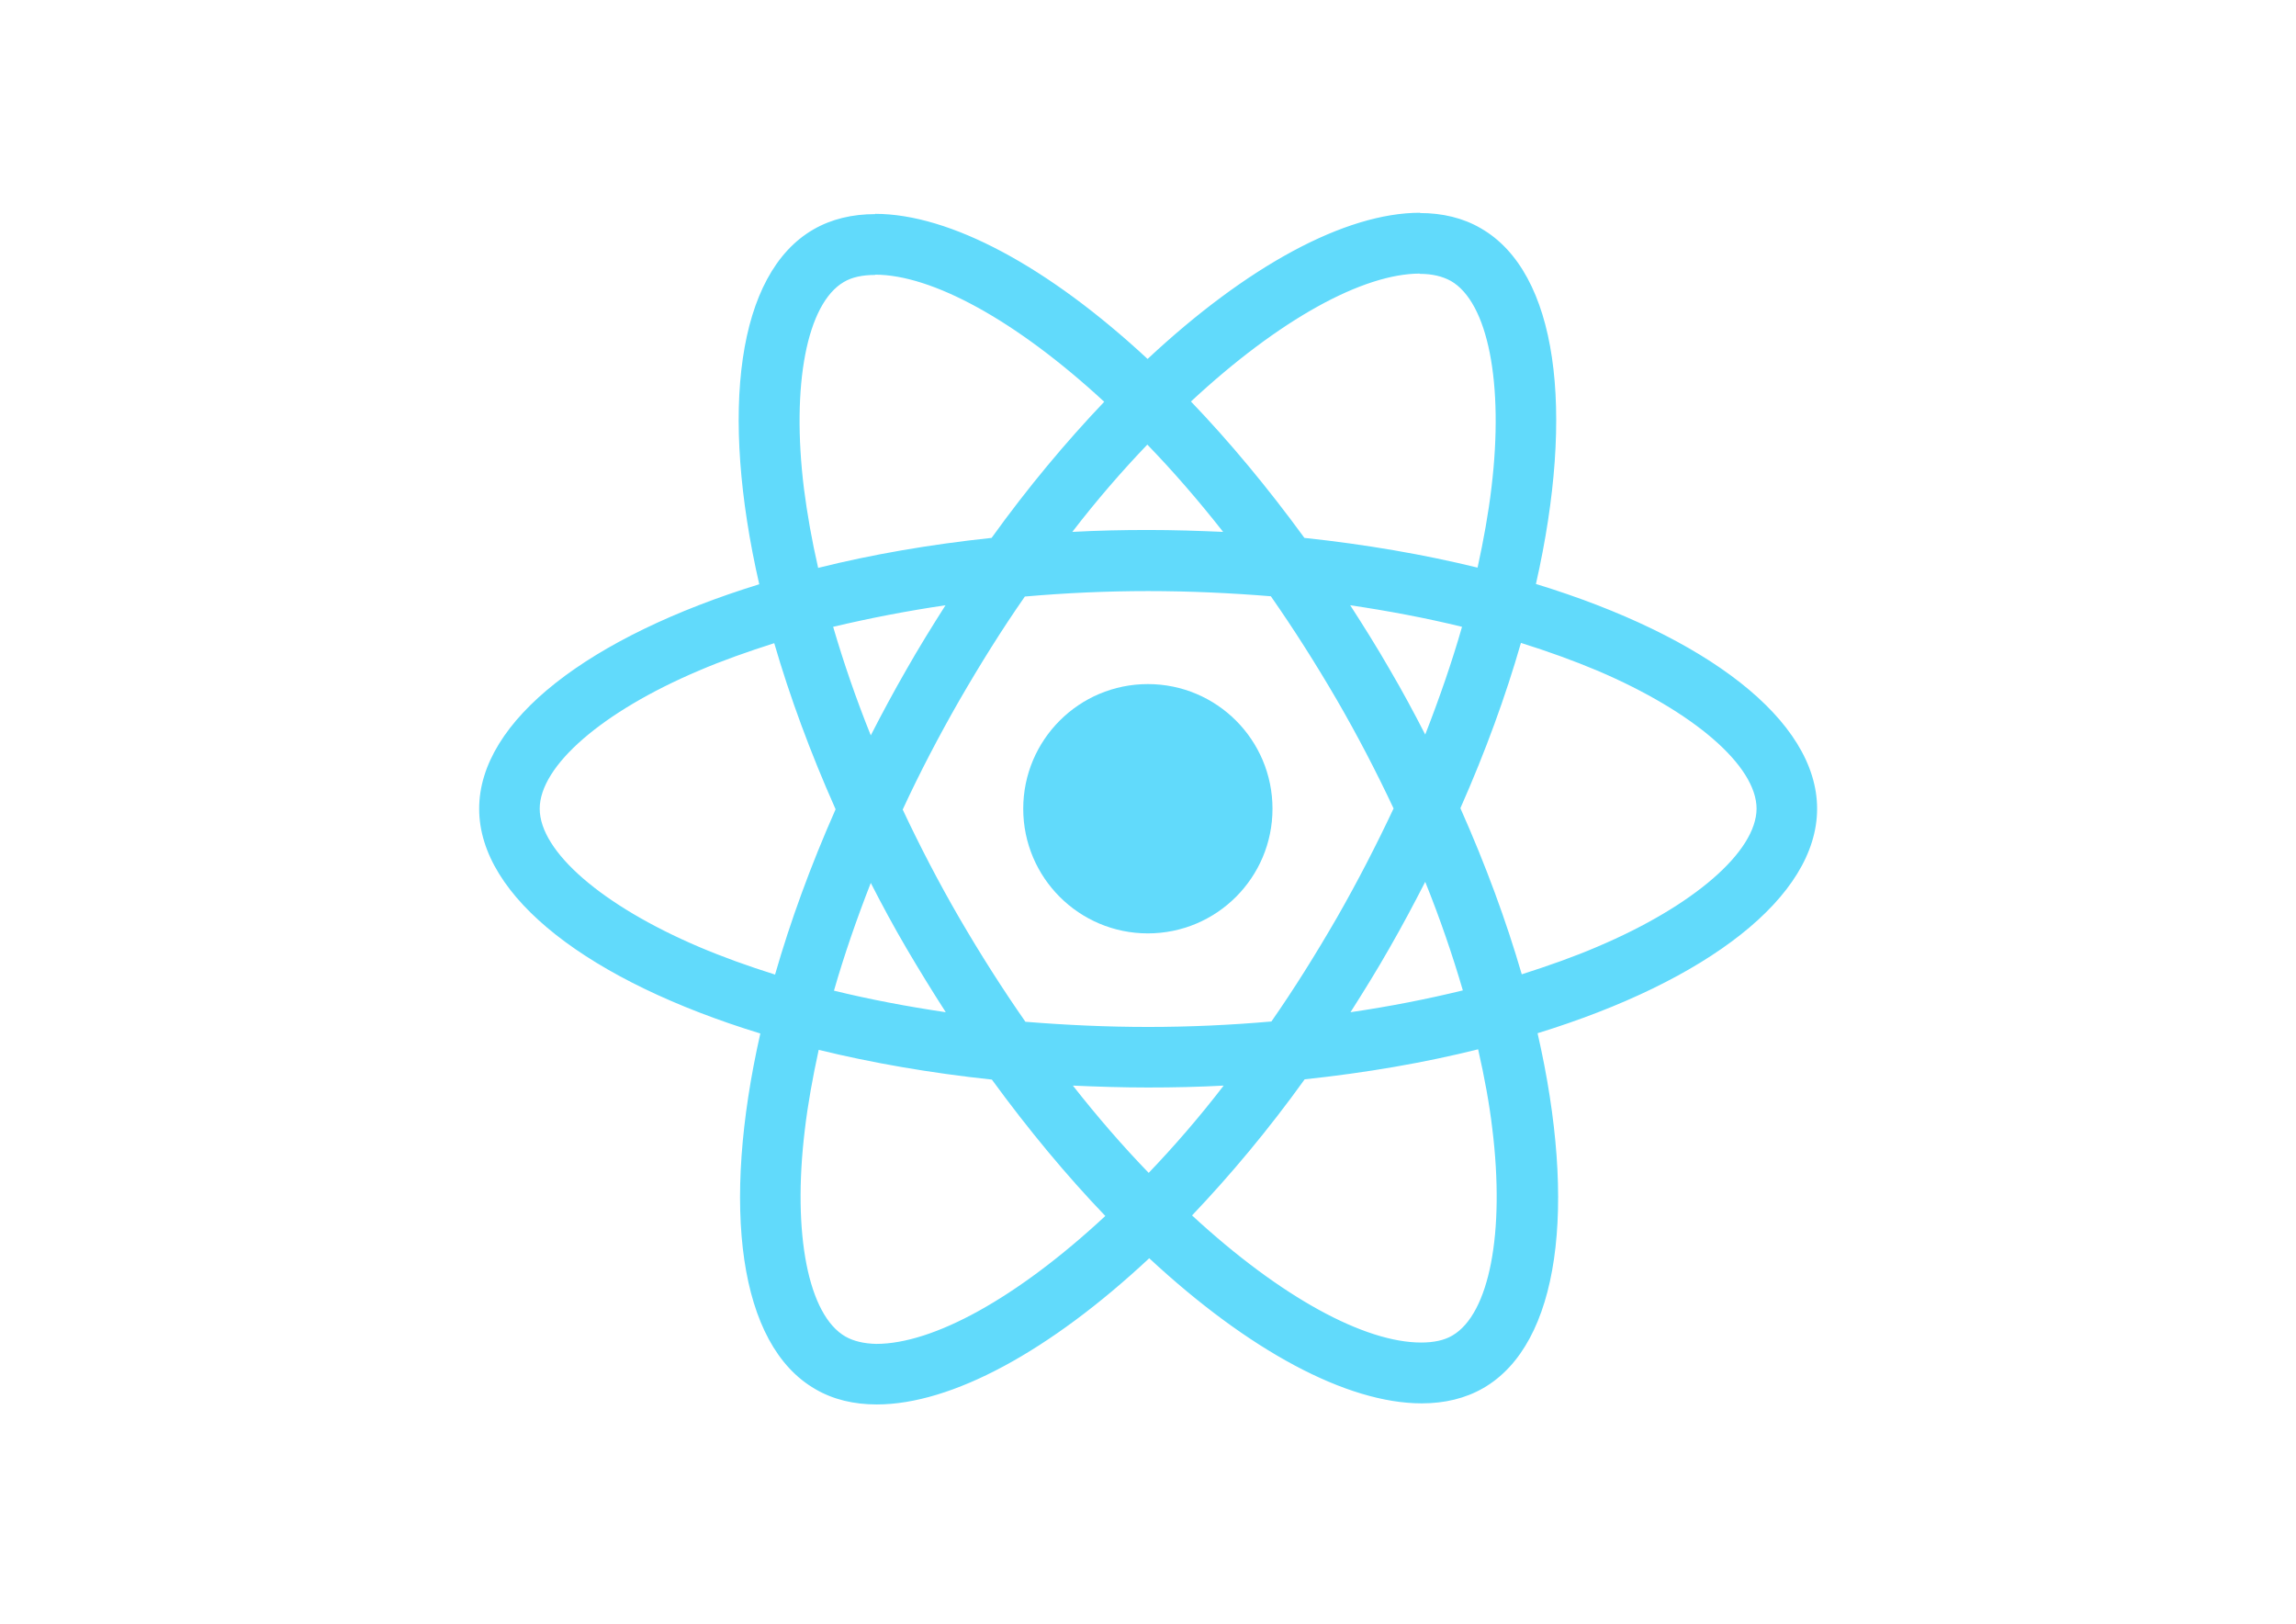
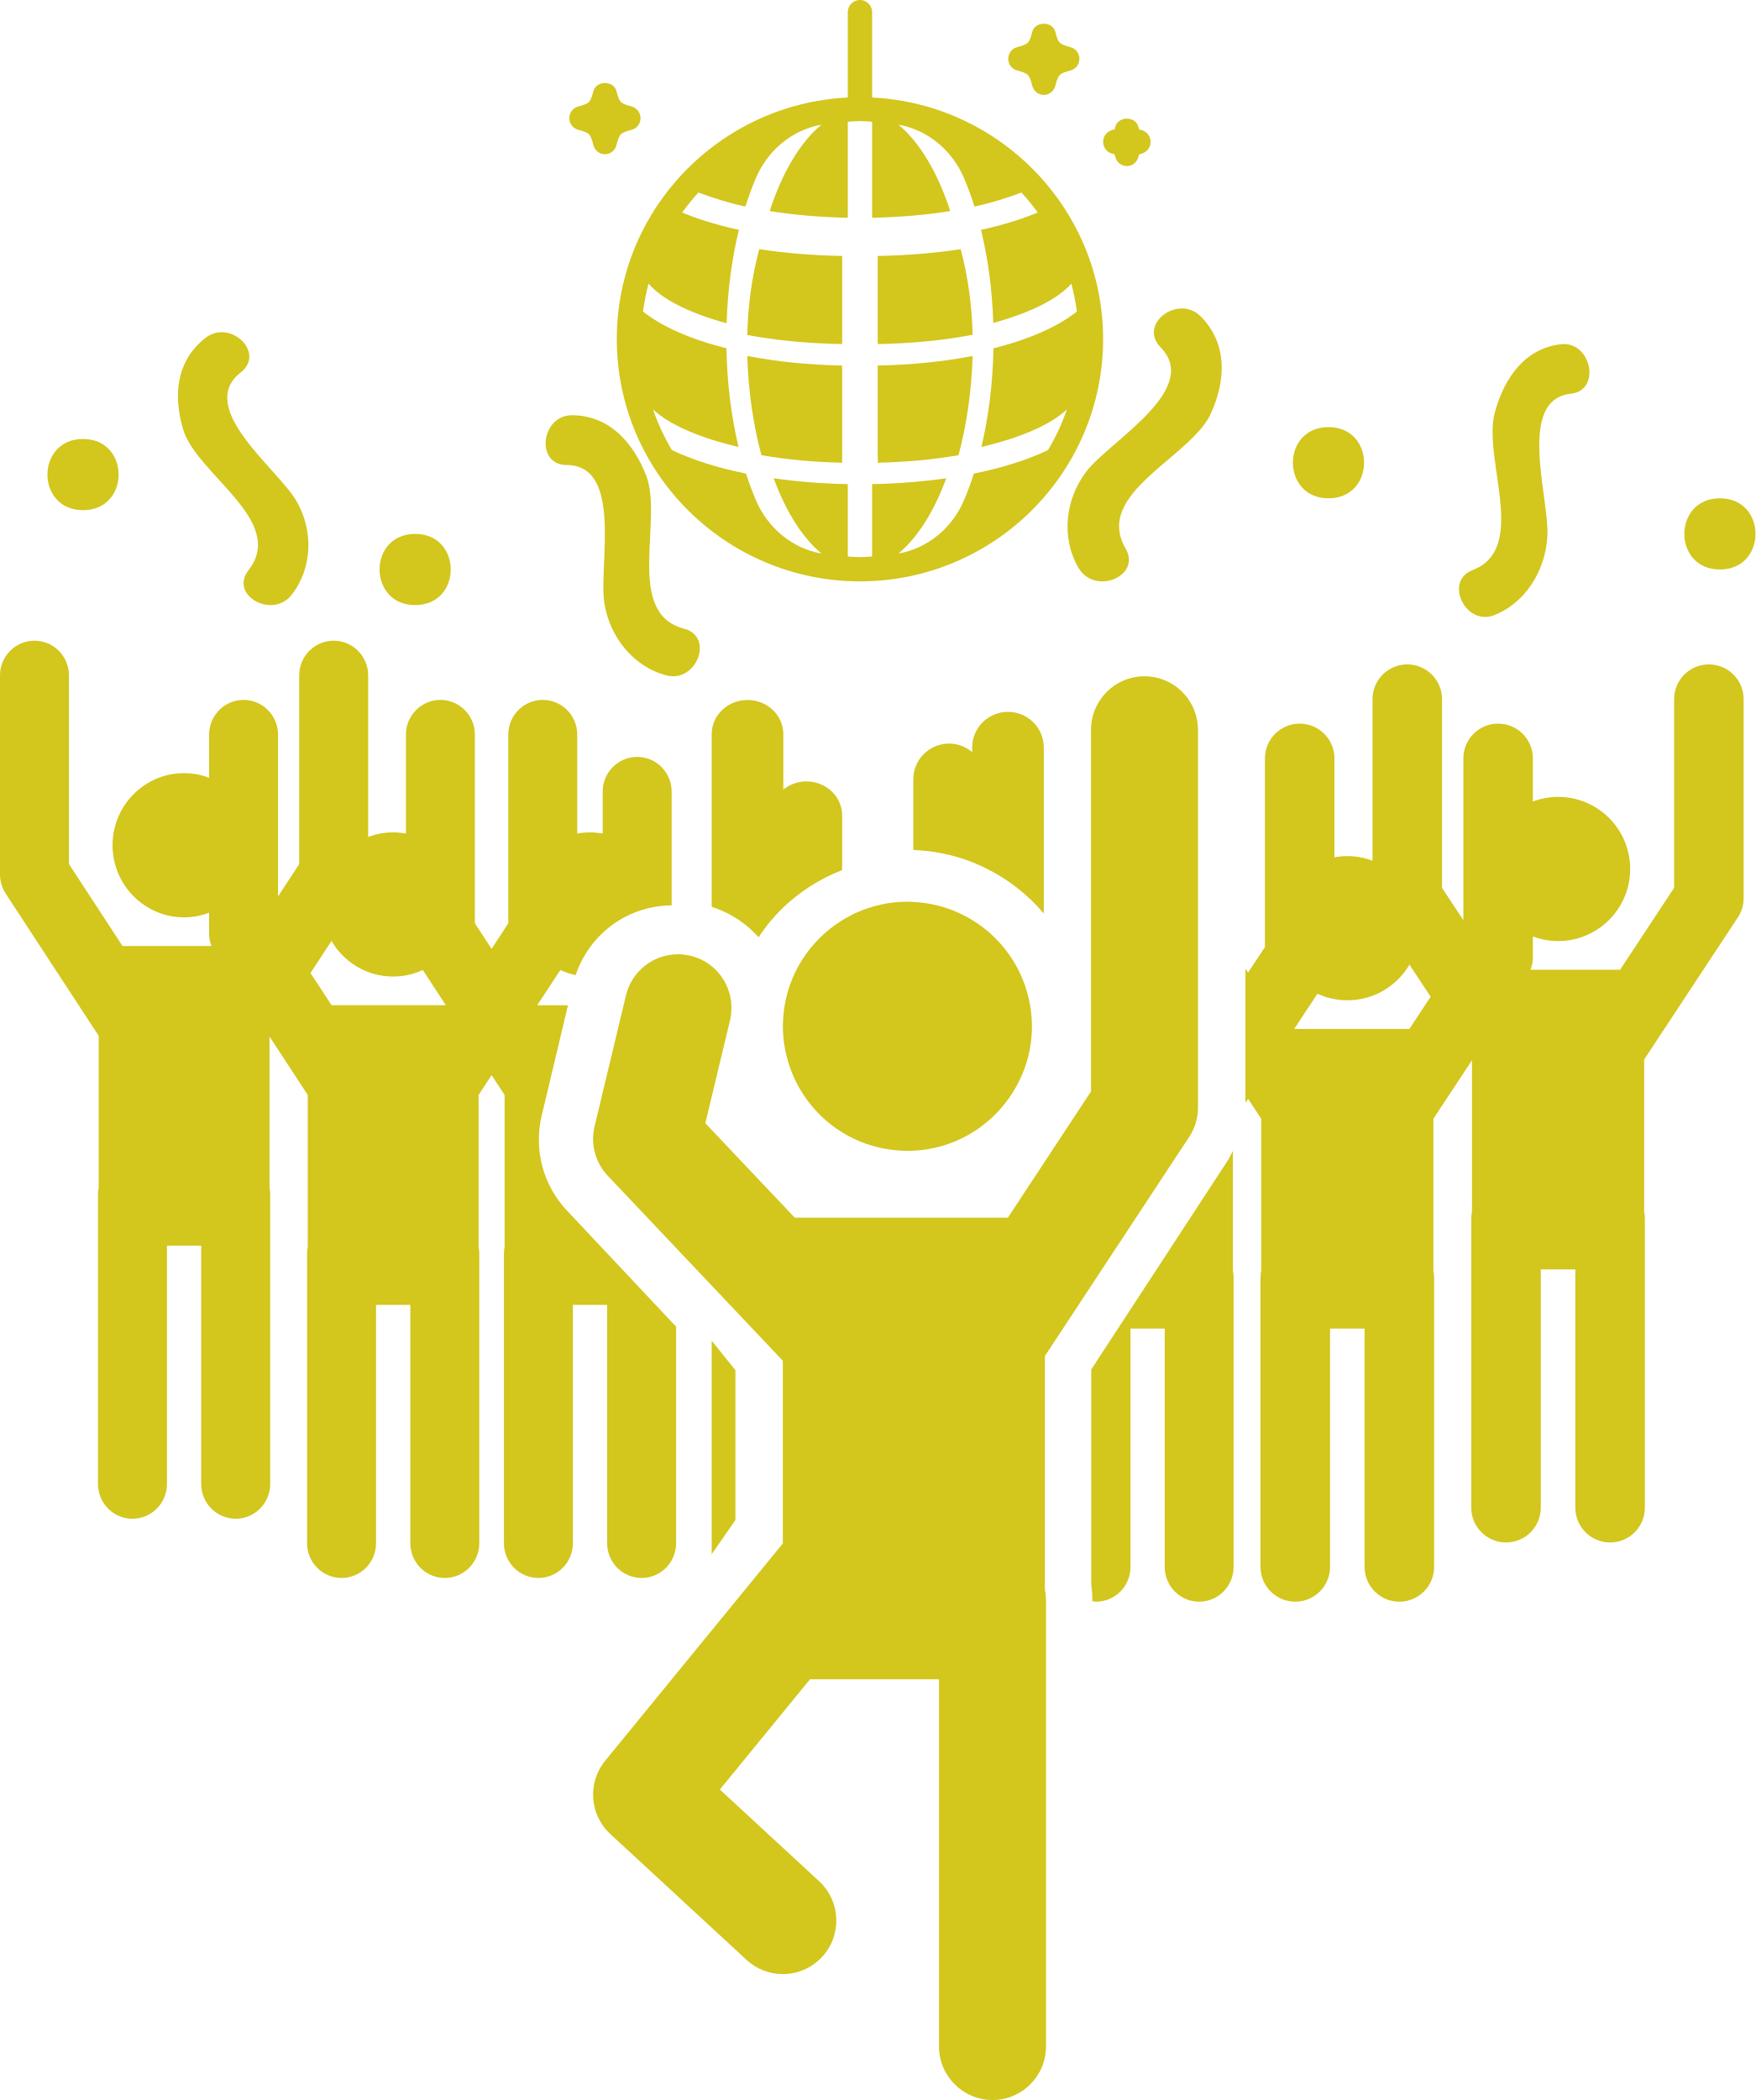
- <svg xmlns="http://www.w3.org/2000/svg" viewBox="0 0 841.9 595.3">
-   <g fill="#61DAFB">
-     <path d="M666.3 296.5c0-32.5-40.7-63.3-103.1-82.4 14.4-63.6 8-114.2-20.2-130.4-6.5-3.8-14.1-5.6-22.4-5.6v22.3c4.6 0 8.3.9 11.4 2.6 13.6 7.8 19.5 37.5 14.9 75.7-1.1 9.4-2.9 19.3-5.1 29.4-19.6-4.8-41-8.5-63.5-10.9-13.5-18.5-27.5-35.3-41.6-50 32.6-30.3 63.2-46.9 84-46.9V78c-27.5 0-63.5 19.6-99.9 53.6-36.4-33.8-72.4-53.2-99.9-53.2v22.3c20.7 0 51.4 16.5 84 46.6-14 14.7-28 31.4-41.3 49.9-22.6 2.4-44 6.1-63.6 11-2.3-10-4-19.7-5.2-29-4.7-38.2 1.1-67.9 14.6-75.8 3-1.8 6.9-2.6 11.5-2.6V78.5c-8.4 0-16 1.8-22.6 5.6-28.1 16.2-34.4 66.7-19.9 130.1-62.2 19.2-102.7 49.9-102.7 82.3 0 32.5 40.7 63.3 103.1 82.4-14.4 63.6-8 114.2 20.2 130.4 6.5 3.8 14.1 5.6 22.5 5.6 27.5 0 63.5-19.6 99.9-53.6 36.4 33.8 72.4 53.2 99.9 53.2 8.4 0 16-1.8 22.6-5.6 28.1-16.2 34.4-66.7 19.9-130.1 62-19.1 102.5-49.9 102.5-82.3zm-130.2-66.7c-3.7 12.9-8.3 26.2-13.5 39.5-4.1-8-8.4-16-13.1-24-4.6-8-9.5-15.8-14.4-23.4 14.2 2.1 27.9 4.7 41 7.9zm-45.8 106.5c-7.8 13.5-15.8 26.3-24.1 38.2-14.9 1.3-30 2-45.2 2-15.1 0-30.2-.7-45-1.9-8.3-11.9-16.4-24.6-24.2-38-7.6-13.1-14.5-26.4-20.8-39.8 6.2-13.4 13.2-26.8 20.7-39.9 7.8-13.5 15.8-26.3 24.1-38.2 14.9-1.3 30-2 45.2-2 15.1 0 30.2.7 45 1.9 8.3 11.9 16.4 24.6 24.2 38 7.6 13.1 14.5 26.4 20.8 39.8-6.3 13.4-13.2 26.8-20.7 39.9zm32.3-13c5.4 13.4 10 26.8 13.8 39.8-13.1 3.2-26.9 5.9-41.2 8 4.9-7.7 9.8-15.6 14.4-23.7 4.6-8 8.9-16.1 13-24.1zM421.2 430c-9.3-9.6-18.6-20.3-27.8-32 9 .4 18.2.7 27.5.7 9.4 0 18.7-.2 27.8-.7-9 11.7-18.3 22.4-27.5 32zm-74.4-58.9c-14.2-2.1-27.9-4.7-41-7.9 3.7-12.9 8.3-26.2 13.5-39.5 4.1 8 8.4 16 13.1 24 4.7 8 9.5 15.8 14.4 23.4zM420.7 163c9.3 9.6 18.6 20.3 27.8 32-9-.4-18.2-.7-27.5-.7-9.4 0-18.7.2-27.8.7 9-11.7 18.3-22.4 27.5-32zm-74 58.9c-4.9 7.7-9.8 15.6-14.4 23.7-4.6 8-8.9 16-13 24-5.4-13.4-10-26.8-13.8-39.8 13.1-3.1 26.9-5.8 41.2-7.9zm-90.5 125.2c-35.4-15.1-58.3-34.9-58.3-50.6 0-15.7 22.9-35.6 58.3-50.6 8.6-3.7 18-7 27.7-10.1 5.7 19.6 13.2 40 22.5 60.9-9.2 20.8-16.6 41.1-22.2 60.6-9.9-3.1-19.3-6.5-28-10.2zM310 490c-13.6-7.8-19.5-37.5-14.9-75.7 1.1-9.4 2.9-19.3 5.1-29.4 19.6 4.8 41 8.5 63.5 10.9 13.5 18.5 27.5 35.3 41.6 50-32.6 30.3-63.2 46.9-84 46.9-4.5-.1-8.3-1-11.3-2.7zm237.2-76.2c4.7 38.2-1.1 67.9-14.6 75.8-3 1.8-6.9 2.6-11.5 2.6-20.7 0-51.4-16.5-84-46.6 14-14.7 28-31.4 41.3-49.9 22.6-2.4 44-6.1 63.6-11 2.3 10.1 4.1 19.8 5.2 29.1zm38.5-66.7c-8.6 3.7-18 7-27.7 10.1-5.7-19.6-13.2-40-22.5-60.9 9.2-20.8 16.6-41.1 22.2-60.6 9.9 3.1 19.3 6.5 28.1 10.2 35.4 15.1 58.3 34.9 58.3 50.6-.1 15.7-23 35.6-58.4 50.6zM320.8 78.4z" />
-     <circle cx="420.9" cy="296.5" r="45.7" />
-     <path d="M520.5 78.1z" />
+ <svg xmlns="http://www.w3.org/2000/svg" width="148px" height="177px" viewBox="0 0 148 177" version="1.1">
+   <g id="Page-1" stroke="none" stroke-width="1" fill="" fill-rule="evenodd">
+     <g id="Login" transform="translate(-106, -127)" fill="#D3C61D">
+       <g id="Icon" transform="translate(106, 127)">
+         <g id="773106" transform="translate(48, 0)">
+           <path d="M37.733,5.935 C38.726,6.214 38.762,6.25 39.036,7.256 C39.156,7.696 39.55,8 40,8 C40.45,8 40.844,7.696 40.964,7.256 C41.238,6.25 41.274,6.214 42.267,5.935 C42.7,5.813 43,5.414 43,4.958 C43,4.501 42.7,4.102 42.267,3.981 C41.274,3.702 41.238,3.666 40.964,2.66 C40.724,1.78 39.276,1.78 39.036,2.66 C38.762,3.666 38.725,3.702 37.733,3.981 C37.3,4.102 37,4.501 37,4.958 C37,5.414 37.3,5.813 37.733,5.935 Z" id="Path" />
+           <path d="M5.267,8.981 C4.274,8.702 4.238,8.666 3.964,7.66 C3.724,6.78 2.276,6.78 2.036,7.66 C1.762,8.666 1.725,8.702 0.733,8.981 C0.3,9.102 0,9.501 0,9.958 C0,10.414 0.3,10.813 0.733,10.935 C1.726,11.214 1.762,11.25 2.036,12.256 C2.156,12.696 2.55,13 3,13 C3.45,13 3.844,12.696 3.964,12.256 C4.238,11.25 4.274,11.214 5.267,10.935 C5.7,10.813 6,10.414 6,9.958 C6,9.501 5.7,9.102 5.267,8.981 Z" id="Path" />
+           <path d="M48.267,10.973 C48.131,10.935 48.051,10.906 48.042,10.913 C48.026,10.876 48.001,10.802 47.964,10.664 C47.724,9.779 46.276,9.779 46.036,10.664 C45.999,10.802 45.974,10.876 45.978,10.894 C45.94,10.91 45.868,10.936 45.733,10.973 C45.3,11.096 45,11.499 45,11.958 C45,12.416 45.3,12.819 45.733,12.942 C45.869,12.98 45.943,12.994 45.958,13.002 C45.974,13.04 45.999,13.113 46.036,13.251 C46.156,13.694 46.551,14 47,14 C47.449,14 47.844,13.694 47.964,13.251 C48.001,13.113 48.026,13.04 48.022,13.022 C48.06,13.006 48.132,12.98 48.267,12.942 C48.7,12.819 49,12.416 49,11.958 C49,11.499 48.7,11.096 48.267,10.973 Z" id="Path" />
+           <path d="M16.191,38.366 C18.304,38.735 20.613,38.95 23,39 L23,30.809 C20.128,30.755 17.424,30.474 15,30 C15.092,33.009 15.513,35.853 16.191,38.366 Z" id="Path" />
+           <path d="M15,28.235 C17.307,28.669 19.997,28.948 23,29 L23,21.573 C20.553,21.53 18.193,21.336 16.01,21 C15.417,23.2 15.061,25.655 15,28.235 Z" id="Path" />
+           <path d="M26,39 C28.387,38.95 30.697,38.735 32.809,38.366 C33.487,35.854 33.908,33.009 34,30 C31.577,30.474 28.873,30.755 26,30.808 L26,39 L26,39 Z" id="Path" />
+           <path d="M26,21.573 L26,29 C28.988,28.946 31.682,28.659 34,28.216 C33.937,25.643 33.582,23.194 32.991,21 C30.807,21.336 28.447,21.531 26,21.573 Z" id="Path" />
+           <path d="M25.525,8.218 L25.525,1.021 C25.525,0.457 25.067,0 24.5,0 C23.933,0 23.475,0.457 23.475,1.021 L23.475,8.218 C12.648,8.755 4,17.67 4,28.583 C4,39.841 13.196,49 24.5,49 C35.804,49 45,39.841 45,28.583 C45,17.67 36.352,8.755 25.525,8.218 Z M35.74,27.219 C39.005,26.329 41.296,25.113 42.32,23.901 C42.524,24.67 42.683,25.456 42.786,26.26 C41.17,27.543 38.749,28.606 35.755,29.358 C35.701,32.34 35.344,35.144 34.735,37.673 C37.976,36.915 40.564,35.818 41.949,34.504 C41.535,35.71 40.997,36.857 40.353,37.936 C38.636,38.756 36.516,39.428 34.106,39.917 C33.849,40.714 33.565,41.474 33.257,42.194 C32.277,44.482 30.237,46.208 27.778,46.65 C27.766,46.652 27.753,46.654 27.74,46.657 C29.335,45.347 30.735,43.136 31.777,40.311 C29.812,40.594 27.715,40.763 25.525,40.804 L25.525,46.907 C25.184,46.925 24.846,46.958 24.5,46.958 C24.154,46.958 23.816,46.925 23.475,46.907 L23.475,40.804 C21.284,40.763 19.188,40.594 17.223,40.311 C18.265,43.136 19.664,45.347 21.26,46.656 C21.247,46.654 21.234,46.652 21.221,46.65 C18.763,46.208 16.723,44.482 15.743,42.194 C15.435,41.474 15.151,40.714 14.894,39.917 C12.484,39.429 10.365,38.757 8.648,37.936 C8.003,36.856 7.465,35.709 7.051,34.502 C8.435,35.817 11.024,36.914 14.265,37.673 C13.656,35.144 13.298,32.34 13.245,29.358 C10.252,28.606 7.83,27.543 6.214,26.261 C6.317,25.456 6.476,24.67 6.68,23.901 C7.715,25.144 9.99,26.363 13.259,27.246 C13.347,24.427 13.707,21.776 14.294,19.374 C12.527,18.986 10.916,18.494 9.51,17.912 C9.935,17.321 10.396,16.76 10.887,16.224 C12.081,16.682 13.381,17.092 14.844,17.408 C15.111,16.563 15.408,15.758 15.732,14.998 C16.712,12.701 18.749,10.962 21.214,10.518 C21.227,10.516 21.239,10.513 21.252,10.511 C19.483,11.961 17.954,14.521 16.888,17.789 C18.944,18.117 21.164,18.309 23.475,18.354 L23.475,10.26 C23.816,10.241 24.154,10.208 24.5,10.208 C24.846,10.208 25.184,10.241 25.525,10.26 L25.525,18.354 C27.835,18.309 30.056,18.117 32.111,17.789 C31.046,14.521 29.516,11.961 27.747,10.511 C27.76,10.514 27.773,10.516 27.786,10.518 C30.251,10.962 32.288,12.701 33.267,14.998 C33.592,15.758 33.889,16.563 34.156,17.408 C35.618,17.092 36.919,16.682 38.113,16.225 C38.603,16.76 39.064,17.321 39.489,17.911 C38.083,18.494 36.473,18.986 34.705,19.375 C35.291,21.768 35.651,24.41 35.74,27.219 Z" id="Shape" fill-rule="nonzero" />
+         </g>
+         <g id="42175" transform="translate(0, 26)">
+           <path d="M51.186,83.982 L51.186,104.072 C51.186,105.689 52.487,107 54.093,107 C55.699,107 57,105.689 57,104.072 L57,85.818 L47.791,76.025 C45.78,73.885 44.986,70.897 45.669,68.031 L47.885,58.727 L45.295,58.727 L47.238,55.758 C47.648,55.946 48.078,56.095 48.531,56.188 C48.998,54.798 49.791,53.584 50.811,52.625 C52.148,51.371 53.874,50.56 55.765,50.36 C56.048,50.33 56.334,50.311 56.625,50.309 L56.625,40.724 C56.625,39.107 55.323,37.796 53.718,37.796 C52.113,37.796 50.812,39.108 50.812,40.724 L50.812,44.258 C50.464,44.195 50.108,44.157 49.742,44.157 C49.373,44.157 49.015,44.195 48.665,44.259 L48.665,35.92 C48.665,34.303 47.364,32.992 45.758,32.992 C44.153,32.992 42.852,34.303 42.852,35.92 L42.852,51.821 L41.444,53.974 L40.036,51.821 L40.036,35.92 C40.036,34.303 38.735,32.992 37.13,32.992 C35.525,32.992 34.223,34.303 34.223,35.92 L34.223,44.259 C33.873,44.196 33.515,44.157 33.147,44.157 C32.404,44.157 31.696,44.298 31.039,44.546 L31.039,30.928 C31.039,29.311 29.737,28 28.132,28 C26.526,28 25.225,29.311 25.225,30.928 L25.225,46.83 L23.441,49.558 L23.441,35.92 C23.441,34.303 22.139,32.992 20.534,32.992 C18.929,32.992 17.628,34.303 17.628,35.92 L17.628,39.555 C16.971,39.307 16.263,39.165 15.52,39.165 C12.189,39.165 9.489,41.886 9.489,45.242 C9.489,48.598 12.189,51.318 15.52,51.318 C16.262,51.318 16.971,51.177 17.628,50.929 L17.628,52.699 C17.628,53.055 17.7,53.405 17.824,53.734 L15.52,53.734 L10.33,53.734 L5.813,46.829 L5.813,30.929 C5.813,29.312 4.512,28.001 2.907,28.001 C1.302,28.001 0,29.311 0,30.928 L0,47.708 C0,48.281 0.167,48.841 0.48,49.32 L8.319,61.303 L8.319,74.105 C8.281,74.293 8.261,74.487 8.261,74.686 L8.261,99.08 C8.261,100.698 9.562,102.009 11.167,102.009 C12.773,102.009 14.075,100.698 14.075,99.08 L14.075,78.99 L15.52,78.99 L16.964,78.99 L16.964,99.08 C16.964,100.697 18.266,102.008 19.872,102.008 C21.477,102.008 22.779,100.697 22.779,99.08 L22.779,74.685 C22.779,74.487 22.758,74.293 22.721,74.105 L22.721,61.363 L25.947,66.294 L25.947,79.096 C25.91,79.284 25.889,79.478 25.889,79.677 L25.889,104.072 C25.889,105.689 27.19,107 28.796,107 C30.402,107 31.703,105.689 31.703,104.072 L31.703,83.982 L33.148,83.982 L34.593,83.982 L34.593,104.072 C34.593,105.689 35.894,107 37.499,107 C39.104,107 40.405,105.689 40.405,104.072 L40.405,79.677 C40.405,79.478 40.385,79.284 40.348,79.096 L40.348,66.294 L41.445,64.616 L42.542,66.294 L42.542,79.096 C42.505,79.284 42.485,79.478 42.485,79.677 L42.485,104.072 C42.485,105.689 43.786,107 45.391,107 C46.996,107 48.298,105.689 48.298,104.072 L48.298,83.982 L49.743,83.982 L51.186,83.982 Z M33.144,58.726 L27.955,58.726 L26.179,56.011 L27.948,53.307 C28.997,55.102 30.928,56.309 33.144,56.309 C34.038,56.309 34.883,56.108 35.647,55.757 L37.589,58.726 L33.144,58.726 L33.144,58.726 Z" id="Shape" fill-rule="nonzero" />
+           <path d="M63.953,53 C64.263,52.528 64.596,52.071 64.96,51.639 C65.3,51.236 65.656,50.847 66.039,50.482 C66.71,49.84 67.446,49.26 68.234,48.749 C69.096,48.189 70.023,47.716 71,47.335 L71,42.731 C71,41.146 69.648,39.861 67.981,39.861 C67.237,39.861 66.565,40.127 66.039,40.55 L66.039,35.87 C66.039,34.285 64.687,33 63.019,33 C61.351,33 60,34.285 60,35.87 L60,50.429 C60.693,50.651 61.337,50.953 61.933,51.315 C62.7,51.78 63.377,52.35 63.953,53 Z" id="Path" />
+           <polygon id="Path" points="62 89.486 60 87 60 105 62 102.121" />
+           <path d="M144.07,30 C142.452,30 141.14,31.311 141.14,32.929 L141.14,48.83 L136.587,55.735 L131.357,55.735 L129.035,55.735 C129.16,55.404 129.232,55.056 129.232,54.7 L129.232,52.929 C129.895,53.176 130.608,53.319 131.356,53.319 C134.714,53.319 137.435,50.598 137.435,47.242 C137.435,43.886 134.714,41.166 131.356,41.166 C130.608,41.166 129.894,41.308 129.232,41.555 L129.232,37.921 C129.232,36.303 127.92,34.992 126.301,34.992 C124.684,34.992 123.372,36.303 123.372,37.921 L123.372,51.559 L121.572,48.831 L121.572,32.928 C121.572,31.311 120.26,30 118.643,30 C117.024,30 115.712,31.311 115.712,32.928 L115.712,46.546 C115.049,46.299 114.336,46.157 113.587,46.157 C113.216,46.157 112.855,46.195 112.502,46.259 L112.502,37.92 C112.502,36.303 111.19,34.992 109.572,34.992 C107.954,34.992 106.643,36.303 106.643,37.92 L106.643,53.821 L105.223,55.973 L105,55.636 L105,56.311 L105,66.279 L105,66.954 L105.223,66.616 L106.329,68.294 L106.329,81.097 C106.292,81.284 106.271,81.478 106.271,81.677 L106.271,106.072 C106.271,107.689 107.583,109 109.201,109 C110.819,109 112.131,107.689 112.131,106.072 L112.131,85.983 L113.588,85.983 L115.044,85.983 L115.044,106.072 C115.044,107.689 116.356,109 117.973,109 C119.592,109 120.904,107.689 120.904,106.072 L120.904,81.677 C120.904,81.478 120.884,81.284 120.846,81.096 L120.846,68.294 L124.098,63.363 L124.098,76.105 C124.06,76.293 124.04,76.487 124.04,76.686 L124.04,101.08 C124.04,102.697 125.351,104.008 126.97,104.008 C128.588,104.008 129.899,102.697 129.899,101.08 L129.899,80.991 L131.356,80.991 L132.812,80.991 L132.812,101.08 C132.812,102.697 134.124,104.008 135.743,104.008 C137.362,104.008 138.673,102.697 138.673,101.08 L138.673,76.686 C138.673,76.487 138.652,76.293 138.614,76.105 L138.614,63.303 L146.516,51.32 C146.832,50.841 147,50.282 147,49.708 L147,32.929 C147.001,31.312 145.689,30 144.07,30 Z M118.819,60.727 L113.589,60.727 L109.109,60.727 L111.067,57.758 C111.836,58.11 112.689,58.31 113.59,58.31 C115.824,58.31 117.772,57.102 118.828,55.308 L120.611,58.012 L118.819,60.727 Z" id="Shape" fill-rule="nonzero" />
+           <path d="M103.943,71 C103.781,71.336 103.605,71.666 103.399,71.981 L92,89.428 L92,107.581 C92.06,107.996 92.09,108.414 92.09,108.827 L92.09,108.967 C92.195,108.979 92.298,109 92.406,109 C94.009,109 95.308,107.689 95.308,106.072 L95.308,85.983 L96.751,85.983 L98.194,85.983 L98.194,106.072 C98.194,107.689 99.494,109 101.097,109 C102.701,109 104,107.689 104,106.072 L104,81.678 C104,81.479 103.98,81.285 103.942,81.097 L103.942,71 L103.943,71 Z" id="Path" />
+           <path d="M88,37 C88,35.343 86.648,34 84.981,34 C83.314,34 81.961,35.343 81.961,37 L81.961,37.393 C81.434,36.95 80.763,36.673 80.019,36.673 C78.352,36.673 77,38.017 77,39.673 L77,45.642 C78.745,45.705 80.416,46.059 81.961,46.667 C82.328,46.811 82.686,46.973 83.039,47.144 C84.954,48.077 86.647,49.388 88,51 L88,37 L88,37 Z" id="Path" />
+           <path d="M24.588,24.134 C26.358,21.87 26.438,18.687 24.974,16.197 C23.391,13.504 16.474,8.375 20.295,5.391 C22.415,3.734 19.413,0.848 17.315,2.487 C14.827,4.43 14.59,7.413 15.456,10.238 C16.609,14.002 24.188,17.918 20.95,22.061 C19.302,24.168 22.964,26.21 24.588,24.134 Z" id="Path" />
+           <path d="M132.451,7.179 C135.018,6.902 134.154,2.739 131.615,3.013 C128.603,3.338 126.835,5.804 126.028,8.74 C124.954,12.651 128.919,20.228 124.145,22.054 C121.715,22.984 123.552,26.774 125.946,25.858 C128.555,24.86 130.304,22.132 130.457,19.16 C130.622,15.946 127.826,7.678 132.451,7.179 Z" id="Path" />
+           <path d="M50.946,24.797 C51.387,27.711 53.434,30.217 56.194,30.927 C58.726,31.579 60.238,27.65 57.669,26.988 C52.619,25.688 55.942,17.804 54.471,14.06 C53.366,11.25 51.325,9.004 48.218,9 C45.599,8.997 45.116,13.191 47.763,13.194 C52.531,13.202 50.47,21.646 50.946,24.797 Z" id="Path" />
+           <path d="M102.078,8.864 C103.343,6.09 103.514,3.012 101.261,0.698 C99.362,-1.253 95.925,1.301 97.845,3.273 C101.303,6.825 93.594,11.155 91.621,13.698 C89.797,16.049 89.44,19.313 90.921,21.859 C92.28,24.194 96.268,22.591 94.89,20.22 C92.181,15.562 100.393,12.559 102.078,8.864 Z" id="Path" />
+           <path d="M35,25 C39,25 39,19 35,19 C31,19 31,25 35,25 Z" id="Path" />
+           <path d="M7,17 C11,17 11,11 7,11 C3,11 3,17 7,17 Z" id="Path" />
+           <path d="M112,16 C116,16 116,10 112,10 C108,10 108,16 112,16 Z" id="Path" />
+           <path d="M145,16 C141,16 141,22 145,22 C149,22 149,16 145,16 Z" id="Path" />
+           <path d="M89.731,85.804 L100.256,69.827 C100.742,69.091 101,68.227 101,67.345 L101,60.877 L101,60.119 L101,56.976 L101,47.817 L101,35.511 C101,35.401 100.992,35.292 100.983,35.183 C100.815,32.846 98.87,31 96.49,31 C93.999,31 91.981,33.02 91.981,35.512 L91.981,40.178 L91.981,49.036 L91.981,55.755 L91.981,60.876 L91.981,65.992 L89.788,69.319 L84.973,76.63 L74.103,76.63 L73.108,76.63 L67.002,76.63 L59.465,68.67 L60.96,62.44 L61.546,59.997 C61.548,59.989 61.549,59.98 61.551,59.971 C61.578,59.852 61.6,59.734 61.617,59.616 C61.623,59.557 61.633,59.5 61.64,59.44 C61.698,58.923 61.664,58.412 61.55,57.924 C61.442,57.462 61.266,57.02 61.023,56.617 C60.421,55.618 59.436,54.85 58.213,54.556 C58.184,54.55 58.156,54.547 58.127,54.54 C57.801,54.468 57.475,54.429 57.154,54.429 C57.137,54.429 57.12,54.433 57.103,54.433 C55.088,54.456 53.268,55.84 52.776,57.889 L52.586,58.682 L52.292,59.908 L50.125,68.942 C49.769,70.426 50.187,71.991 51.236,73.099 L57.48,79.695 L59.623,81.957 L65.999,88.693 L65.999,88.699 L65.999,104.088 L65.41,104.808 L60.461,110.859 L51.019,122.407 C49.509,124.255 49.697,126.959 51.451,128.58 L62.94,139.192 C63.807,139.992 64.904,140.388 65.997,140.388 C67.212,140.388 68.423,139.899 69.312,138.936 C71.001,137.105 70.887,134.251 69.057,132.56 L60.689,124.832 L68.291,115.538 L79.165,115.538 L79.165,146.488 C79.165,148.98 81.185,151 83.675,151 C86.165,151 88.184,148.98 88.184,146.488 L88.184,108.906 C88.184,108.6 88.152,108.3 88.093,108.01 L88.093,88.291 L89.731,85.804 Z" id="Path" />
+           <path d="M66.298,62.945 C66.995,65.86 68.897,68.305 71.46,69.711 C72.392,70.222 73.411,70.593 74.489,70.802 C75.141,70.929 75.812,71 76.5,71 C80.624,71 84.183,68.616 85.9,65.157 C86.301,64.35 86.609,63.489 86.792,62.58 C86.927,61.908 87,61.212 87,60.5 C87,59.679 86.896,58.885 86.718,58.118 C86.165,55.735 84.803,53.667 82.933,52.214 C82.597,51.953 82.245,51.714 81.88,51.495 C81.244,51.115 80.566,50.797 79.852,50.557 C78.96,50.256 78.013,50.076 77.032,50.027 C76.855,50.018 76.68,50 76.501,50 C74.975,50 73.529,50.333 72.221,50.918 C71.776,51.117 71.351,51.348 70.941,51.604 C68.282,53.27 66.419,56.084 66.065,59.359 C66.058,59.418 66.057,59.478 66.049,59.537 C66.023,59.819 66.008,60.105 66.005,60.394 C66.005,60.429 66,60.463 66,60.499 C66,60.839 66.019,61.173 66.051,61.504 C66.098,61.997 66.186,62.475 66.298,62.945 Z" id="Path" />
+         </g>
+       </g>
+     </g>
  </g>
</svg>
